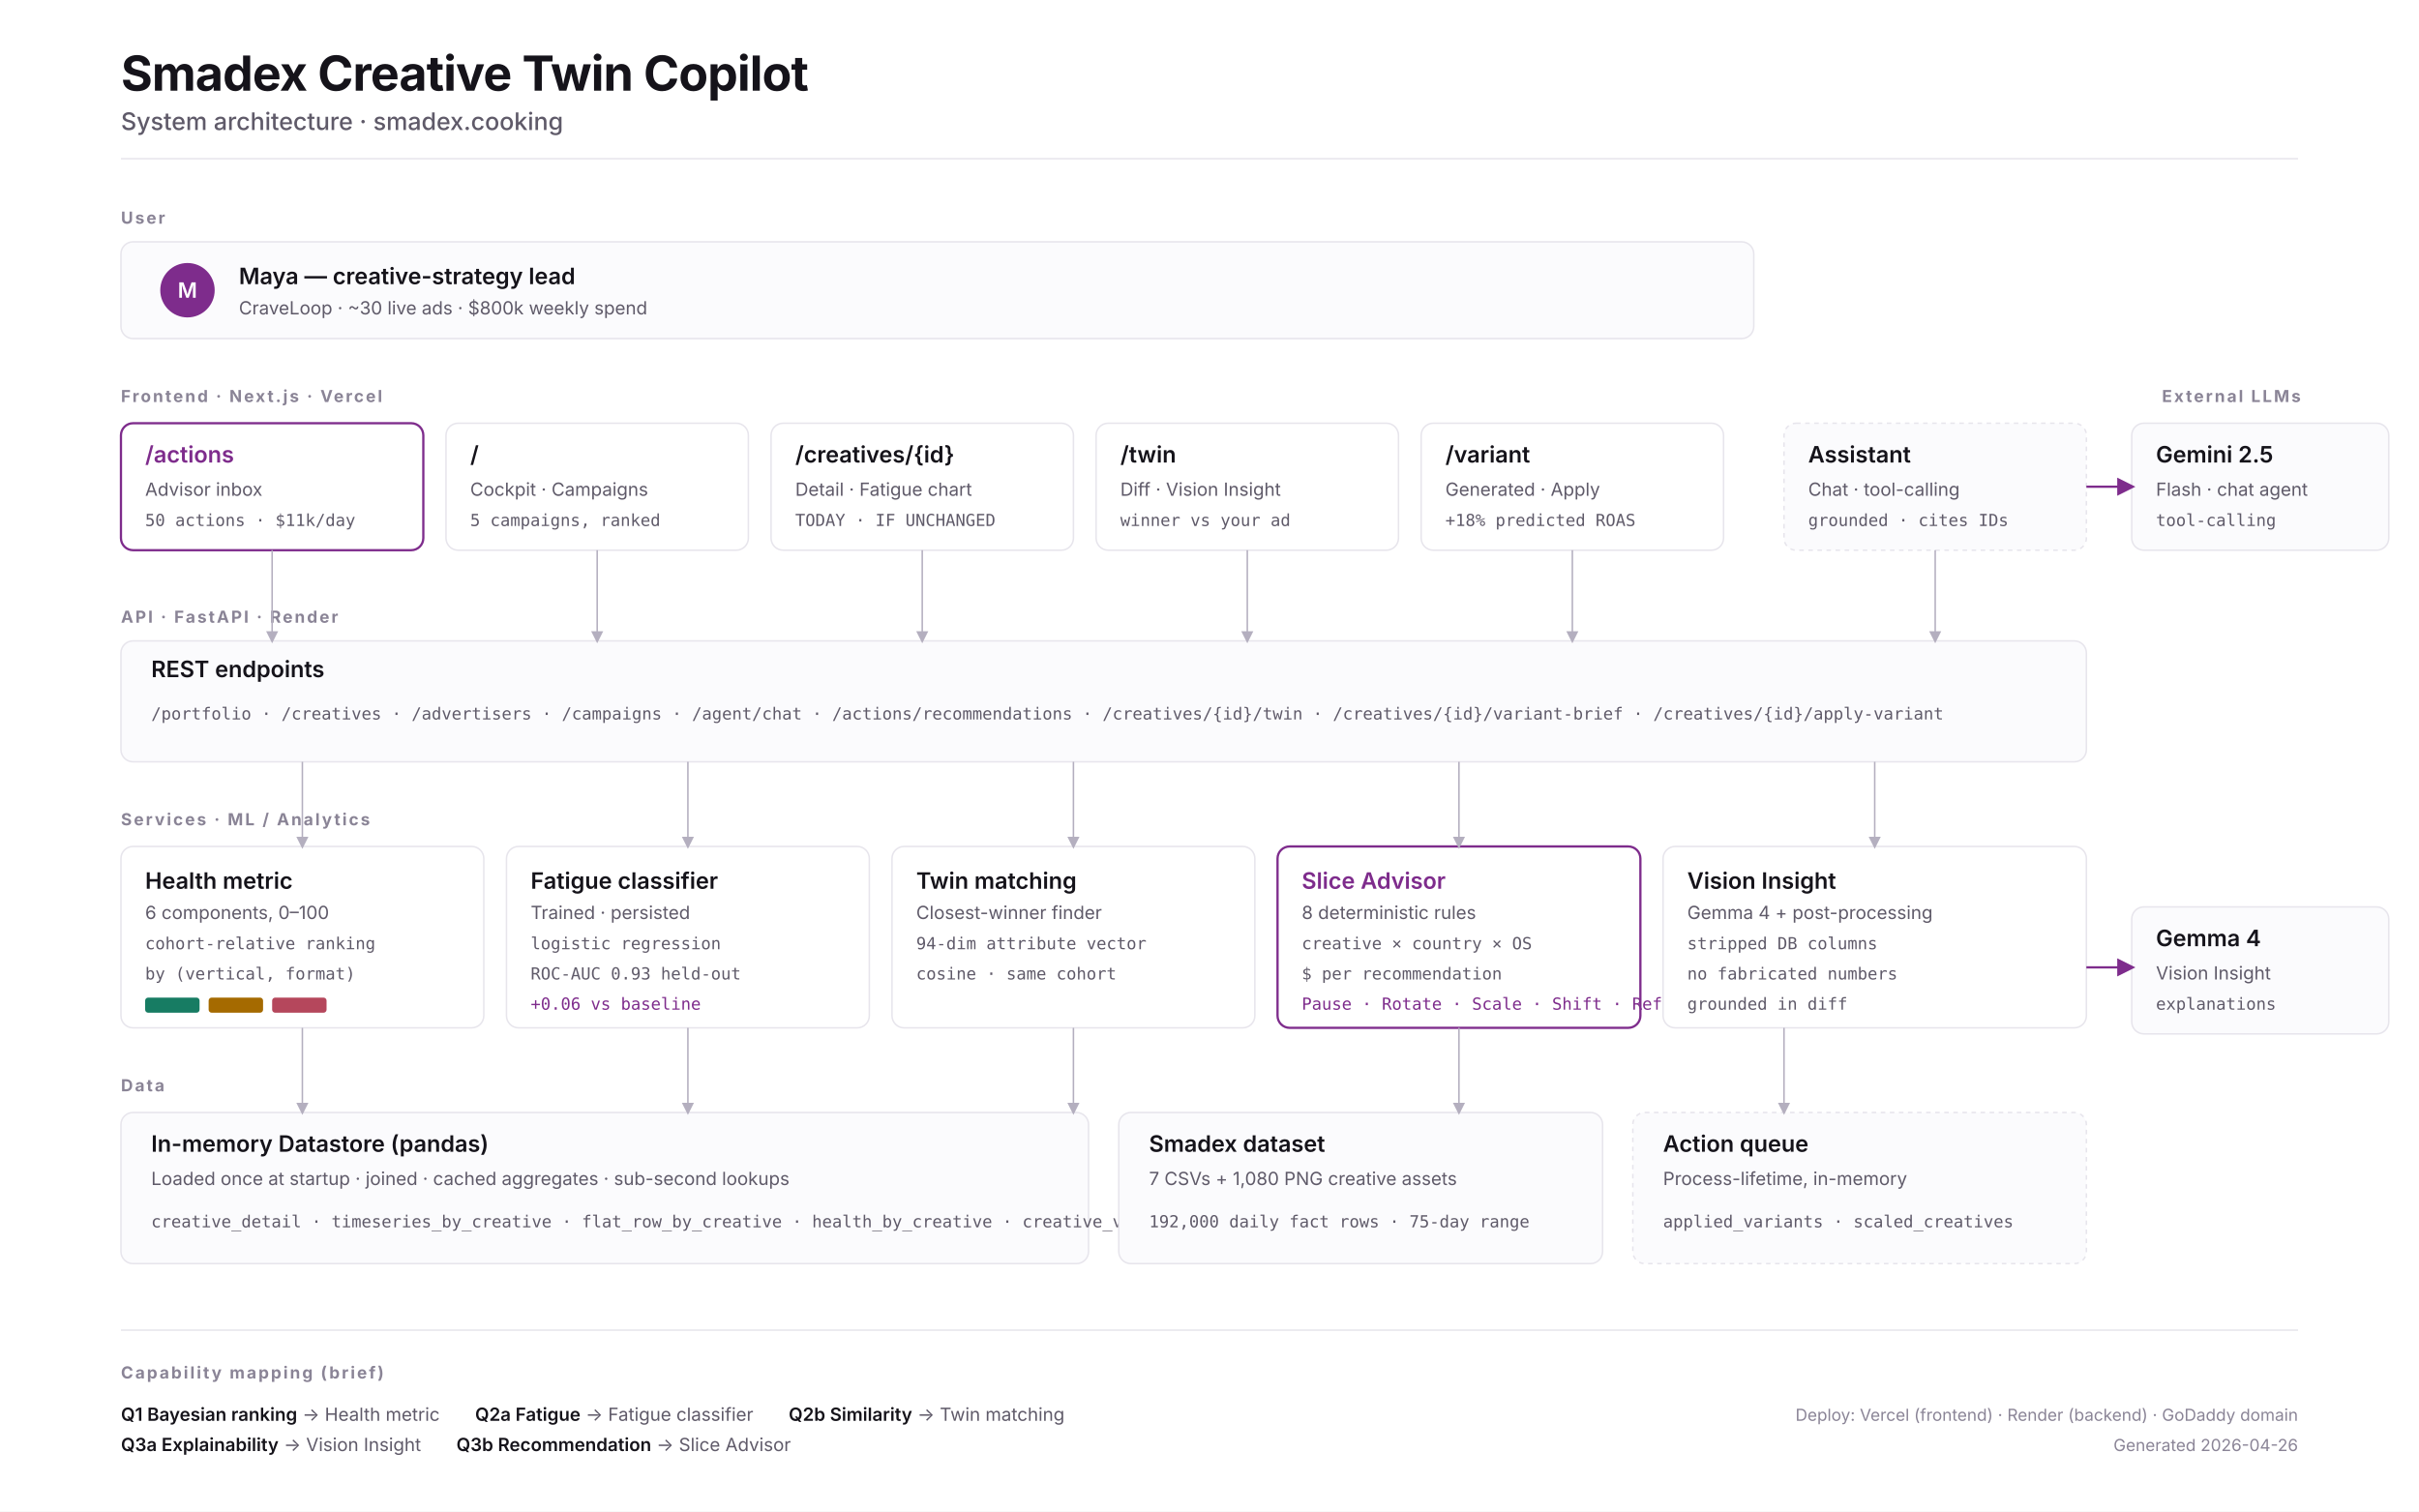
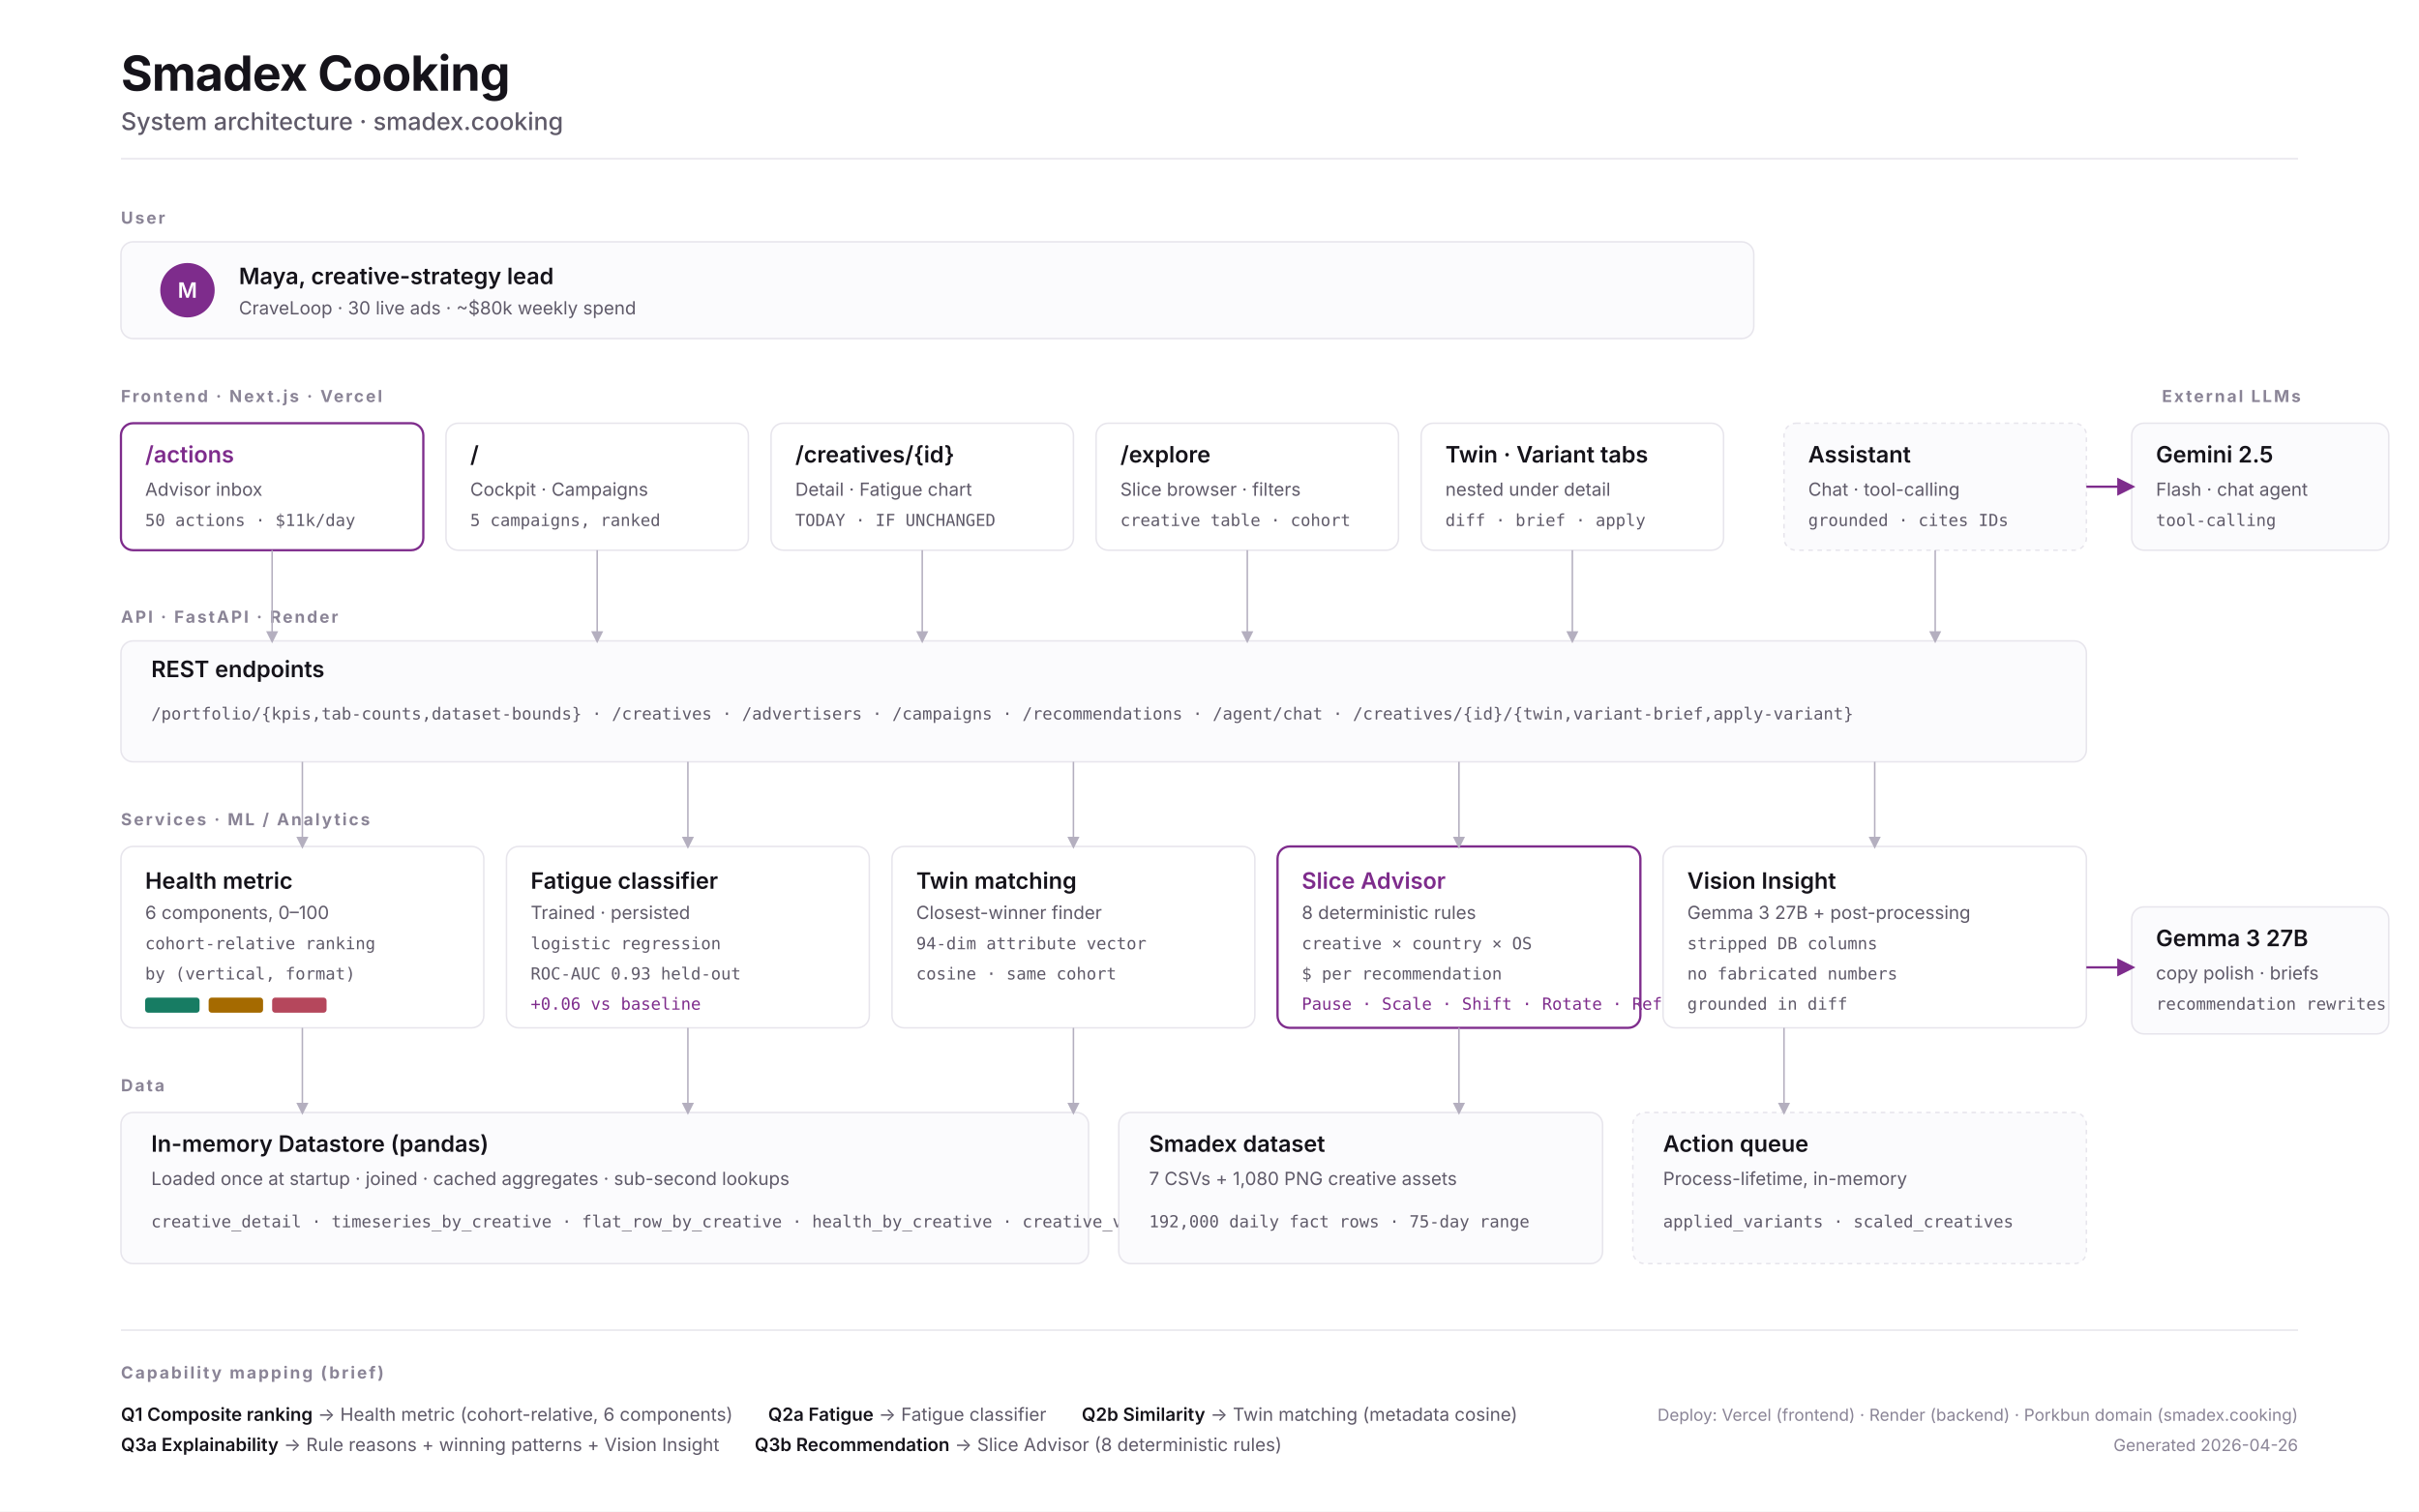
<svg xmlns="http://www.w3.org/2000/svg" viewBox="0 0 1600 1000" font-family="-apple-system, BlinkMacSystemFont, 'Segoe UI', Inter, sans-serif">
  <defs>
    <style>
      .h1 { font-size: 32px; font-weight: 700; fill: #15131a; letter-spacing: -0.015em; }
      .h2 { font-size: 16px; font-weight: 500; fill: #5f5a69; }
      .layer { font-size: 11px; font-weight: 700; fill: #8a8496; letter-spacing: 0.12em; text-transform: uppercase; }
      .box-title { font-size: 15px; font-weight: 600; fill: #15131a; }
      .box-sub { font-size: 12px; fill: #5f5a69; }
      .box-mono { font-size: 11px; fill: #5f5a69; font-family: 'Roboto Mono', ui-monospace, Menlo, monospace; }
      .accent { fill: #7e2c8c; }
      .footer { font-size: 11px; fill: #8a8496; }
    </style>
    <marker id="arrow" viewBox="0 0 10 10" refX="8" refY="5" markerWidth="8" markerHeight="8" orient="auto-start-reverse">
      <path d="M 0 0 L 10 5 L 0 10 z" fill="#b4afbf" />
    </marker>
    <marker id="arrow-purple" viewBox="0 0 10 10" refX="8" refY="5" markerWidth="8" markerHeight="8" orient="auto-start-reverse">
      <path d="M 0 0 L 10 5 L 0 10 z" fill="#7e2c8c" />
    </marker>
  </defs>
  <rect width="1600" height="1000" fill="#ffffff" />
-   <text x="80" y="60" class="h1">Smadex Creative Twin Copilot</text>
+   <text x="80" y="60" class="h1">Smadex Cooking</text>
  <text x="80" y="86" class="h2">System architecture · smadex.cooking</text>
  <line x1="80" y1="105" x2="1520" y2="105" stroke="#e7e5ec" stroke-width="1" />
  <text x="80" y="148" class="layer">User</text>
  <g>
    <rect x="80" y="160" width="1080" height="64" rx="8" fill="#fbfbfd" stroke="#e7e5ec" />
    <circle cx="124" cy="192" r="18" fill="#7e2c8c" />
    <text x="124" y="197" font-size="14" font-weight="600" fill="#ffffff" text-anchor="middle">M</text>
-     <text x="158" y="188" class="box-title">Maya — creative-strategy lead</text>
-     <text x="158" y="208" class="box-sub">CraveLoop · ~30 live ads · $800k weekly spend</text>
+     <text x="158" y="188" class="box-title">Maya, creative-strategy lead</text>
+     <text x="158" y="208" class="box-sub">CraveLoop · 30 live ads · ~$80k weekly spend</text>
  </g>
  <text x="80" y="266" class="layer">Frontend · Next.js · Vercel</text>
  <g>
    <rect x="80" y="280" width="200" height="84" rx="8" fill="#ffffff" stroke="#7e2c8c" stroke-width="1.5" />
    <text x="96" y="306" class="box-title accent">/actions</text>
    <text x="96" y="328" class="box-sub">Advisor inbox</text>
    <text x="96" y="348" class="box-mono">50 actions · $11k/day</text>
  </g>
  <g>
    <rect x="295" y="280" width="200" height="84" rx="8" fill="#ffffff" stroke="#e7e5ec" />
    <text x="311" y="306" class="box-title">/</text>
    <text x="311" y="328" class="box-sub">Cockpit · Campaigns</text>
    <text x="311" y="348" class="box-mono">5 campaigns, ranked</text>
  </g>
  <g>
    <rect x="510" y="280" width="200" height="84" rx="8" fill="#ffffff" stroke="#e7e5ec" />
    <text x="526" y="306" class="box-title">/creatives/{id}</text>
    <text x="526" y="328" class="box-sub">Detail · Fatigue chart</text>
    <text x="526" y="348" class="box-mono">TODAY · IF UNCHANGED</text>
  </g>
  <g>
    <rect x="725" y="280" width="200" height="84" rx="8" fill="#ffffff" stroke="#e7e5ec" />
-     <text x="741" y="306" class="box-title">/twin</text>
-     <text x="741" y="328" class="box-sub">Diff · Vision Insight</text>
-     <text x="741" y="348" class="box-mono">winner vs your ad</text>
+     <text x="741" y="306" class="box-title">/explore</text>
+     <text x="741" y="328" class="box-sub">Slice browser · filters</text>
+     <text x="741" y="348" class="box-mono">creative table · cohort</text>
  </g>
  <g>
    <rect x="940" y="280" width="200" height="84" rx="8" fill="#ffffff" stroke="#e7e5ec" />
-     <text x="956" y="306" class="box-title">/variant</text>
-     <text x="956" y="328" class="box-sub">Generated · Apply</text>
-     <text x="956" y="348" class="box-mono">+18% predicted ROAS</text>
+     <text x="956" y="306" class="box-title">Twin · Variant tabs</text>
+     <text x="956" y="328" class="box-sub">nested under detail</text>
+     <text x="956" y="348" class="box-mono">diff · brief · apply</text>
  </g>
  <g>
    <rect x="1180" y="280" width="200" height="84" rx="8" fill="#fbfbfd" stroke="#e7e5ec" stroke-dasharray="3 3" />
    <text x="1196" y="306" class="box-title">Assistant</text>
    <text x="1196" y="328" class="box-sub">Chat · tool-calling</text>
    <text x="1196" y="348" class="box-mono">grounded · cites IDs</text>
  </g>
  <text x="80" y="412" class="layer">API · FastAPI · Render</text>
  <g>
    <rect x="80" y="424" width="1300" height="80" rx="8" fill="#fbfbfd" stroke="#e7e5ec" />
    <text x="100" y="448" class="box-title">REST endpoints</text>
-     <text x="100" y="476" class="box-mono">/portfolio · /creatives · /advertisers · /campaigns · /agent/chat · /actions/recommendations · /creatives/{id}/twin · /creatives/{id}/variant-brief · /creatives/{id}/apply-variant</text>
+     <text x="100" y="476" class="box-mono">/portfolio/{kpis,tab-counts,dataset-bounds} · /creatives · /advertisers · /campaigns · /recommendations · /agent/chat · /creatives/{id}/{twin,variant-brief,apply-variant}</text>
  </g>
  <line x1="180" y1="364" x2="180" y2="424" stroke="#b4afbf" stroke-width="1" marker-end="url(#arrow)" />
  <line x1="395" y1="364" x2="395" y2="424" stroke="#b4afbf" stroke-width="1" marker-end="url(#arrow)" />
  <line x1="610" y1="364" x2="610" y2="424" stroke="#b4afbf" stroke-width="1" marker-end="url(#arrow)" />
  <line x1="825" y1="364" x2="825" y2="424" stroke="#b4afbf" stroke-width="1" marker-end="url(#arrow)" />
  <line x1="1040" y1="364" x2="1040" y2="424" stroke="#b4afbf" stroke-width="1" marker-end="url(#arrow)" />
  <line x1="1280" y1="364" x2="1280" y2="424" stroke="#b4afbf" stroke-width="1" marker-end="url(#arrow)" />
  <text x="80" y="546" class="layer">Services · ML / Analytics</text>
  <g>
    <rect x="80" y="560" width="240" height="120" rx="8" fill="#ffffff" stroke="#e7e5ec" />
    <text x="96" y="588" class="box-title">Health metric</text>
    <text x="96" y="608" class="box-sub">6 components, 0–100</text>
    <text x="96" y="628" class="box-mono">cohort-relative ranking</text>
    <text x="96" y="648" class="box-mono">by (vertical, format)</text>
    <rect x="96" y="660" width="36" height="10" rx="2" fill="#177c63" />
    <rect x="138" y="660" width="36" height="10" rx="2" fill="#a56a00" />
    <rect x="180" y="660" width="36" height="10" rx="2" fill="#b5475c" />
  </g>
  <g>
    <rect x="335" y="560" width="240" height="120" rx="8" fill="#ffffff" stroke="#e7e5ec" />
    <text x="351" y="588" class="box-title">Fatigue classifier</text>
    <text x="351" y="608" class="box-sub">Trained · persisted</text>
    <text x="351" y="628" class="box-mono">logistic regression</text>
    <text x="351" y="648" class="box-mono">ROC-AUC 0.93 held-out</text>
    <text x="351" y="668" class="box-mono accent">+0.06 vs baseline</text>
  </g>
  <g>
    <rect x="590" y="560" width="240" height="120" rx="8" fill="#ffffff" stroke="#e7e5ec" />
    <text x="606" y="588" class="box-title">Twin matching</text>
    <text x="606" y="608" class="box-sub">Closest-winner finder</text>
    <text x="606" y="628" class="box-mono">94-dim attribute vector</text>
    <text x="606" y="648" class="box-mono">cosine · same cohort</text>
  </g>
  <g>
    <rect x="845" y="560" width="240" height="120" rx="8" fill="#ffffff" stroke="#7e2c8c" stroke-width="1.5" />
    <text x="861" y="588" class="box-title accent">Slice Advisor</text>
    <text x="861" y="608" class="box-sub">8 deterministic rules</text>
    <text x="861" y="628" class="box-mono">creative × country × OS</text>
    <text x="861" y="648" class="box-mono">$ per recommendation</text>
-     <text x="861" y="668" class="box-mono accent">Pause · Rotate · Scale · Shift · Refresh</text>
+     <text x="861" y="668" class="box-mono accent">Pause · Scale · Shift · Rotate · Refresh · Archive</text>
  </g>
  <g>
    <rect x="1100" y="560" width="280" height="120" rx="8" fill="#ffffff" stroke="#e7e5ec" />
    <text x="1116" y="588" class="box-title">Vision Insight</text>
-     <text x="1116" y="608" class="box-sub">Gemma 4 + post-processing</text>
+     <text x="1116" y="608" class="box-sub">Gemma 3 27B + post-processing</text>
    <text x="1116" y="628" class="box-mono">stripped DB columns</text>
    <text x="1116" y="648" class="box-mono">no fabricated numbers</text>
    <text x="1116" y="668" class="box-mono">grounded in diff</text>
  </g>
  <line x1="200" y1="504" x2="200" y2="560" stroke="#b4afbf" stroke-width="1" marker-end="url(#arrow)" />
  <line x1="455" y1="504" x2="455" y2="560" stroke="#b4afbf" stroke-width="1" marker-end="url(#arrow)" />
  <line x1="710" y1="504" x2="710" y2="560" stroke="#b4afbf" stroke-width="1" marker-end="url(#arrow)" />
  <line x1="965" y1="504" x2="965" y2="560" stroke="#b4afbf" stroke-width="1" marker-end="url(#arrow)" />
  <line x1="1240" y1="504" x2="1240" y2="560" stroke="#b4afbf" stroke-width="1" marker-end="url(#arrow)" />
  <text x="80" y="722" class="layer">Data</text>
  <g>
    <rect x="80" y="736" width="640" height="100" rx="8" fill="#fbfbfd" stroke="#e7e5ec" />
    <text x="100" y="762" class="box-title">In-memory Datastore (pandas)</text>
    <text x="100" y="784" class="box-sub">Loaded once at startup · joined · cached aggregates · sub-second lookups</text>
    <text x="100" y="812" class="box-mono">creative_detail · timeseries_by_creative · flat_row_by_creative · health_by_creative · creative_vectors · applied_variants</text>
  </g>
  <g>
    <rect x="740" y="736" width="320" height="100" rx="8" fill="#fbfbfd" stroke="#e7e5ec" />
    <text x="760" y="762" class="box-title">Smadex dataset</text>
    <text x="760" y="784" class="box-sub">7 CSVs + 1,080 PNG creative assets</text>
    <text x="760" y="812" class="box-mono">192,000 daily fact rows · 75-day range</text>
  </g>
  <g>
    <rect x="1080" y="736" width="300" height="100" rx="8" fill="#fbfbfd" stroke="#e7e5ec" stroke-dasharray="3 3" />
    <text x="1100" y="762" class="box-title">Action queue</text>
    <text x="1100" y="784" class="box-sub">Process-lifetime, in-memory</text>
    <text x="1100" y="812" class="box-mono">applied_variants · scaled_creatives</text>
  </g>
  <line x1="200" y1="680" x2="200" y2="736" stroke="#b4afbf" stroke-width="1" marker-end="url(#arrow)" />
  <line x1="455" y1="680" x2="455" y2="736" stroke="#b4afbf" stroke-width="1" marker-end="url(#arrow)" />
  <line x1="710" y1="680" x2="710" y2="736" stroke="#b4afbf" stroke-width="1" marker-end="url(#arrow)" />
  <line x1="965" y1="680" x2="965" y2="736" stroke="#b4afbf" stroke-width="1" marker-end="url(#arrow)" />
  <line x1="1180" y1="680" x2="1180" y2="736" stroke="#b4afbf" stroke-width="1" marker-end="url(#arrow)" />
  <text x="1430" y="266" class="layer">External LLMs</text>
  <g>
    <rect x="1410" y="280" width="170" height="84" rx="8" fill="#fbfbfd" stroke="#e7e5ec" />
    <text x="1426" y="306" class="box-title">Gemini 2.5</text>
    <text x="1426" y="328" class="box-sub">Flash · chat agent</text>
    <text x="1426" y="348" class="box-mono">tool-calling</text>
  </g>
  <g>
    <rect x="1410" y="600" width="170" height="84" rx="8" fill="#fbfbfd" stroke="#e7e5ec" />
-     <text x="1426" y="626" class="box-title">Gemma 4</text>
-     <text x="1426" y="648" class="box-sub">Vision Insight</text>
-     <text x="1426" y="668" class="box-mono">explanations</text>
+     <text x="1426" y="626" class="box-title">Gemma 3 27B</text>
+     <text x="1426" y="648" class="box-sub">copy polish · briefs</text>
+     <text x="1426" y="668" class="box-mono">recommendation rewrites</text>
  </g>
  <line x1="1380" y1="322" x2="1410" y2="322" stroke="#7e2c8c" stroke-width="1.5" marker-end="url(#arrow-purple)" />
  <line x1="1380" y1="640" x2="1410" y2="640" stroke="#7e2c8c" stroke-width="1.5" marker-end="url(#arrow-purple)" />
  <line x1="80" y1="880" x2="1520" y2="880" stroke="#e7e5ec" />
  <text x="80" y="912" class="layer">Capability mapping (brief)</text>
  <g font-size="12" fill="#5f5a69">
    <text x="80" y="940">
-       <tspan font-weight="600" fill="#15131a">Q1 Bayesian ranking</tspan>  → Health metric
+       <tspan font-weight="600" fill="#15131a">Q1 Composite ranking</tspan>  → Health metric (cohort-relative, 6 components)
      <tspan dx="20" font-weight="600" fill="#15131a">Q2a Fatigue</tspan>  → Fatigue classifier
-       <tspan dx="20" font-weight="600" fill="#15131a">Q2b Similarity</tspan>  → Twin matching
+       <tspan dx="20" font-weight="600" fill="#15131a">Q2b Similarity</tspan>  → Twin matching (metadata cosine)
    </text>
    <text x="80" y="960">
-       <tspan font-weight="600" fill="#15131a">Q3a Explainability</tspan>  → Vision Insight
-       <tspan dx="20" font-weight="600" fill="#15131a">Q3b Recommendation</tspan>  → Slice Advisor
+       <tspan font-weight="600" fill="#15131a">Q3a Explainability</tspan>  → Rule reasons + winning patterns + Vision Insight
+       <tspan dx="20" font-weight="600" fill="#15131a">Q3b Recommendation</tspan>  → Slice Advisor (8 deterministic rules)
    </text>
  </g>
-   <text x="1520" y="940" class="footer" text-anchor="end">Deploy: Vercel (frontend) · Render (backend) · GoDaddy domain</text>
+   <text x="1520" y="940" class="footer" text-anchor="end">Deploy: Vercel (frontend) · Render (backend) · Porkbun domain (smadex.cooking)</text>
  <text x="1520" y="960" class="footer" text-anchor="end">Generated 2026-04-26</text>
</svg>
